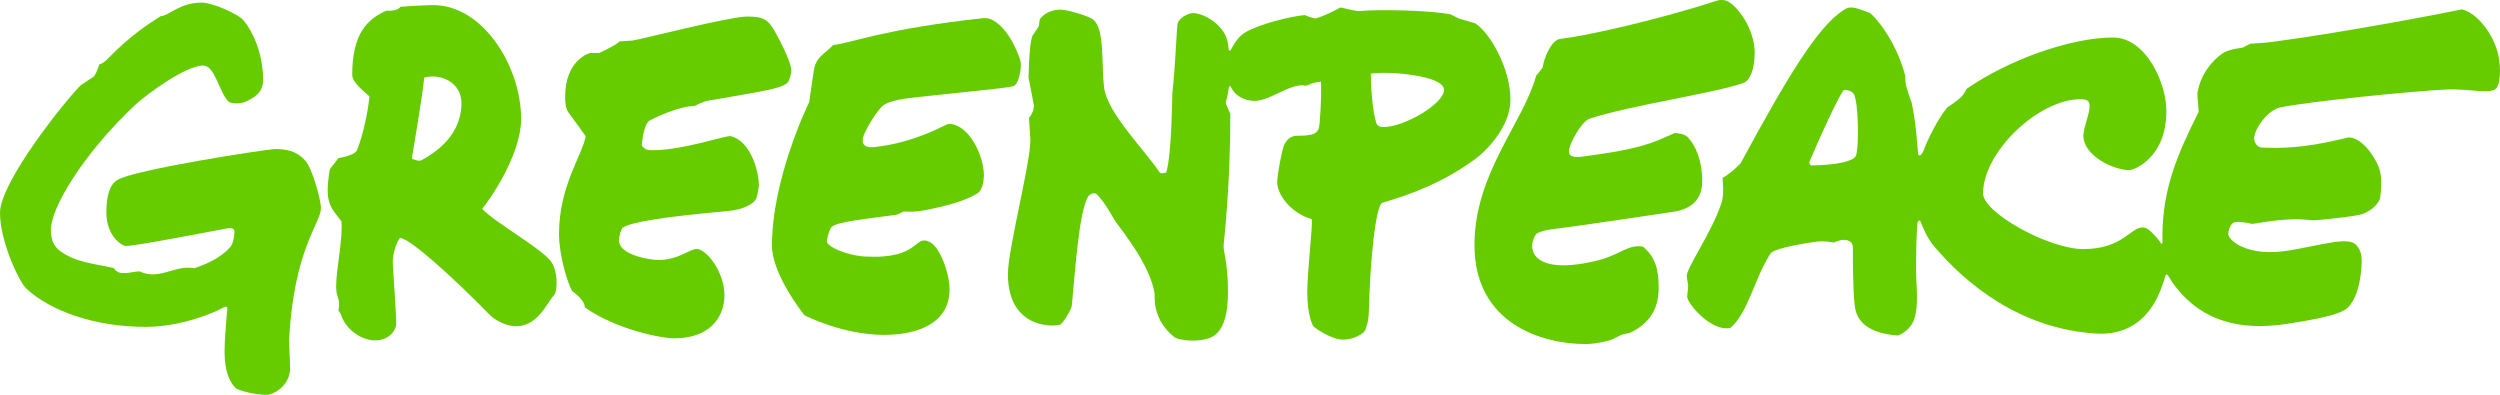
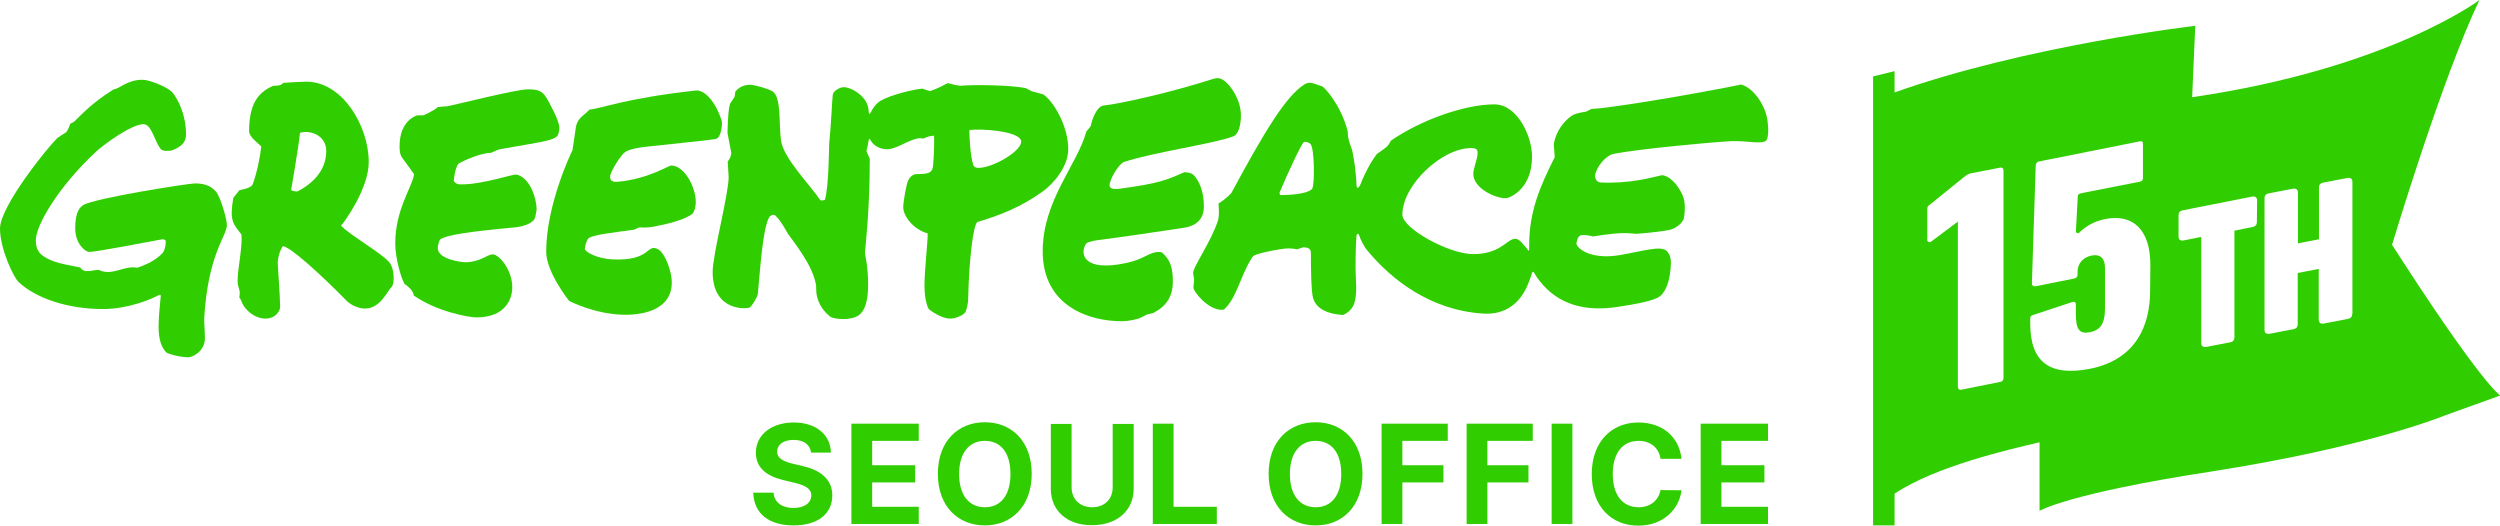
- <svg xmlns="http://www.w3.org/2000/svg" version="1.1" id="Calque_1" x="0px" y="0px" viewBox="0 0 184.252 29.102" enable-background="new 0 0 184.252 29.102" xml:space="preserve">
+ <svg xmlns="http://www.w3.org/2000/svg" version="1.1" id="Layer_1" x="0px" y="0px" viewBox="0 0 104.68 22" enable-background="new 0 0 104.68 22" xml:space="preserve">
  <g>
-     <path fill="#66cc00" d="M58.044,6.093c-0.522,0.446-1.402,0.553-5.973,1.349c0,0-0.176,0.018-0.903,0.376   c-1.062-0.006-2.796,0.791-3.309,1.078c-0.214,0.12-0.476,0.721-0.56,1.832c0.304,0.366,0.464,0.34,0.855,0.34   c2.189,0,5.315-1.098,5.694-1.031c1.422,0.316,2.082,2.51,2.082,3.64c0,0.126-0.138,0.821-0.168,0.901   c-0.177,0.476-1.034,0.874-2.068,0.968c-4.922,0.448-7.223,0.831-7.793,1.232c-0.112,0.079-0.281,0.624-0.281,0.925   c0,1.16,2.465,1.459,2.883,1.459c1.527,0,2.292-0.813,2.849-0.813c0.669,0,2.041,1.618,2.041,3.438   c0,1.194-0.698,3.147-3.744,3.147c-0.792,0-4.141-0.589-6.549-2.28c0,0,0.072-0.489-0.935-1.205   c-0.34-0.582-0.966-2.645-0.966-4.222c0-3.501,1.732-5.827,1.967-7.183c0,0-0.825-1.16-1.147-1.589   c-0.178-0.237-0.369-0.439-0.369-1.314c0-2.73,1.79-3.241,1.877-3.241l0.622,0.011c0,0,1.323-0.607,1.502-0.86l0.979-0.066   c0.579-0.073,7.133-1.766,8.44-1.766c1.044,0,1.45,0.171,1.863,0.808c0.275,0.425,1.39,2.461,1.39,3.189   C58.322,5.387,58.18,5.976,58.044,6.093z" />
-     <path fill="#66cc00" d="M61.29,16.731c-0.148,0.144-0.312,0.695-0.35,1.024c-0.048,0.417,1.48,1.083,2.865,1.154   c4.053,0.207,3.532-1.663,4.718-1.074c0.775,0.385,1.46,2.342,1.46,3.484c0,2.623-2.551,3.362-4.816,3.362   c-3.105,0-5.884-1.45-5.884-1.45s-2.388-2.976-2.388-5.117c0-4.912,2.61-10.32,2.74-10.576c0,0,0.214-1.413,0.341-2.328   c0.143-1.034,0.839-1.245,1.423-1.892c1.327-0.134,3.685-1.18,11.084-1.982c0.934-0.101,2.098,1.193,2.725,3.155   c0.111,0.347-0.071,1.719-0.538,1.863c-0.278,0.086-1.02,0.171-7.004,0.796c-1.03,0.107-2.102,0.281-2.53,0.587   c-0.478,0.341-1.393,1.863-1.523,2.373c-0.134,0.524,0.133,0.804,0.804,0.733c3.154-0.336,5.281-1.714,5.524-1.714   c1.127,0,2.195,1.499,2.511,3.141c0.184,0.959-0.072,1.756-0.377,1.954c-0.92,0.597-2.393,0.973-3.956,1.276   c-0.679,0.131-1.16,0.11-1.436,0.086c-0.135-0.012-0.463,0.217-0.654,0.244C63.747,16.149,61.692,16.339,61.29,16.731z" />
-     <path fill="#66cc00" d="M129.321,3.894c0,1.228-0.355,2.033-0.792,2.201c-1.927,0.738-8.398,1.659-11.385,2.654   c-0.543,0.181-1.514,1.808-1.514,2.441c0,0.326,0.374,0.435,0.933,0.361c4.313-0.569,5.062-0.94,6.862-1.747   c0.302,0.02,0.734,0.057,0.984,0.325c0.517,0.554,1.045,1.644,1.045,3.231c0,0.969-0.426,1.992-2.115,2.247   c-2.234,0.338-7.37,1.097-8.876,1.278c-0.756,0.091-1.193,0.286-1.261,0.384c-0.677,0.975-0.409,3.021,4.199,2.011   c1.934-0.424,2.318-1.134,3.413-1.134c0.072,0,0.206,0.014,0.284,0.037c0.941,0.796,1.147,1.745,1.147,3.04   c0,1.542-0.66,2.57-2.024,3.268c-0.111,0.057-0.621,0.157-0.67,0.166c-0.057,0.01-0.677,0.362-0.973,0.441   c-0.806,0.216-1.418,0.259-1.714,0.259c-3.162,0-8.194-1.454-8.194-7.296c0-5.298,3.598-9,4.553-12.502   c0,0,0.246-0.246,0.479-0.606c0.068-0.603,0.613-2.015,1.294-2.088c1.688-0.18,6.893-1.312,11.484-2.797   c0.386-0.125,0.727-0.082,1.02,0.125C128.301,0.759,129.321,2.319,129.321,3.894z" />
-     <path fill="#66cc00" d="M40.534,19.175c-0.937-1.054-3.963-2.719-5.001-3.78c0.447-0.508,2.875-3.928,2.875-6.63   c0-3.817-2.768-8.39-6.493-8.39c0,0-1.085,0.019-2.402,0.122c-0.239,0.371-1.033,0.286-1.033,0.286   c-1.308,0.588-2.521,1.572-2.521,4.729c0,0.566,0.791,1.152,1.269,1.592c-0.088,1.015-0.441,2.761-0.906,3.946   c-0.168,0.429-1.375,0.598-1.375,0.598l-0.636,0.822c-0.413,2.45,0.008,2.742,0.854,3.843c0.113,1.294-0.392,3.535-0.392,4.808   c0,0.918,0.35,0.818,0.166,1.762c0,0,0.144,0.156,0.216,0.375c0.322,0.971,1.431,1.829,2.493,1.829c1.09,0,1.552-0.822,1.552-1.21   c0-1.087-0.28-4.412-0.254-4.715c0.091-1.049,0.526-1.625,0.526-1.625c0.715,0,3.899,2.889,6.617,5.66   c0.41,0.418,1.227,0.847,1.95,0.847c1.654,0,2.334-1.866,2.807-2.296C41.106,21.412,41.14,19.857,40.534,19.175z M31.042,11.82   c-0.158,0.085-0.631-0.078-0.69-0.136c0,0,0.838-4.909,0.911-5.966c1.179-0.328,2.746,0.322,2.746,1.883   C34.008,8.949,33.386,10.564,31.042,11.82z" />
-     <path fill="#66cc00" d="M108.718,1.714l-1.188-0.345l-0.613-0.311c-1.591-0.312-5.43-0.375-6.712-0.242   c-0.217,0.022-1.06-0.186-1.421-0.267c-0.959,0.556-1.804,0.812-1.804,0.812c-0.217,0-0.828-0.249-0.828-0.249   c-0.909,0.07-3.298,0.636-4.381,1.28c-0.503,0.299-0.836,0.854-0.993,1.166c-0.007,0.013-0.013,0.027-0.019,0.042   c-0.038,0.089-0.184,0.238-0.207-0.002h0c-0.025-0.23-0.06-0.477-0.107-0.653c-0.3-1.116-1.689-1.98-2.532-1.98   c-0.342,0-1.06,0.383-1.125,0.793c-0.082,0.516-0.138,2.832-0.384,5.081c-0.025,0.226-0.027,4.462-0.451,5.871   c-0.097,0.021-0.398,0.13-0.491-0.011c-1.063-1.602-3.847-4.374-4.083-6.21c-0.218-1.695,0.06-4.363-0.814-5.052   c-0.323-0.255-1.876-0.727-2.419-0.727c-0.658,0-1.215,0.29-1.515,0.71l-0.069,0.513l-0.483,0.73   c-0.146,0.474-0.231,1.289-0.278,3.044l0.406,2.086c0,0-0.011,0.482-0.371,0.898l0.104,1.609c0,1.811-1.656,8.034-1.656,9.909   c0,4.215,3.682,3.869,3.895,3.69c0.264-0.222,0.79-1.122,0.815-1.381c0.249-2.49,0.504-6.738,1.176-7.986   c0.137-0.254,0.487-0.378,0.667-0.208c0.589,0.556,1.242,1.808,1.324,1.924c0.655,0.93,2.564,3.246,2.923,5.328   c0.03,0.174-0.003,0.595,0.054,0.921c0.123,0.709,0.424,1.532,1.384,2.332c0.262,0.218,1.307,0.348,2.007,0.228   c0.7-0.12,1.974-0.257,1.974-3.546c0-2.134-0.35-2.99-0.323-3.401c0.027-0.411,0.498-4.313,0.498-9.737c0,0-0.25-0.489-0.346-0.785   c0.13-0.467,0.195-0.835,0.228-1.084l0,0c0.019-0.134,0.089-0.233,0.142-0.122l0,0c0.039,0.078,0.086,0.165,0.138,0.248   c0.272,0.432,0.892,0.805,1.628,0.805c1.168,0,2.698-1.367,3.757-1.12c0.145,0.034,0.302-0.224,1.133-0.295   c0.019,0.505,0.028,1.602-0.109,3.126c-0.063,0.704-0.384,0.859-1.691,0.859c-0.477,0-0.78,0.379-0.919,0.685   c-0.173,0.382-0.508,2.221-0.508,2.727c0,1.03,1.15,2.356,2.547,2.729c0.087,0.431-0.33,3.756-0.33,5.428   c0,1.673,0.399,2.43,0.471,2.498c0.098,0.092,1.28,0.961,2.187,0.961c0.682,0,1.454-0.392,1.587-0.666   c0.078-0.16,0.275-0.603,0.294-1.429c0.087-3.822,0.517-7.853,0.996-7.994c2.297-0.678,4.522-1.536,6.795-3.19   c1.172-0.852,2.644-2.625,2.644-4.399C111.321,5.034,109.818,2.416,108.718,1.714z M101.97,9.364   c-0.288-0.001-0.47-0.092-0.546-0.329c-0.272-0.849-0.394-2.645-0.394-3.601c1.001-0.208,5.396,0.063,5.396,1.196   C106.426,7.653,103.47,9.369,101.97,9.364z" />
-     <path fill="#66cc00" d="M23.652,15.345c0-0.68-0.663-2.963-1.147-3.506c-0.614-0.688-1.335-0.852-2.222-0.852   c-0.585,0-10.401,1.513-11.632,2.275c-0.589,0.365-0.81,1.199-0.81,2.411c0,1.698,1.12,2.454,1.439,2.454   c0.717,0,5.701-0.967,7.492-1.301c0.368-0.068,0.511,0.085,0.507,0.233c0,0.436-0.124,0.947-0.318,1.163   c-0.695,0.776-1.742,1.252-2.646,1.547c-1.413-0.272-2.604,0.93-4.023,0.23c-0.612-0.008-1.494,0.435-1.915-0.249   c-1.424-0.319-2.946-0.416-4.086-1.361c-0.431-0.408-0.543-0.89-0.543-1.474c0-1.542,2.301-5.502,6.216-9.184   c0.812-0.764,3.729-2.902,5.013-2.902c0.859,0,1.159,1.915,1.841,2.641c0.169,0.18,0.881,0.199,1.232,0.046   c0.752-0.327,1.342-0.733,1.342-1.616c0-1.978-0.775-3.585-1.422-4.38c-0.409-0.502-2.332-1.328-3.104-1.328   c-1.644,0-2.417,0.977-3.021,1C9.41,2.688,8.251,4.063,7.755,4.51C7.561,4.685,7.318,4.749,7.318,4.749S7.168,5.29,6.92,5.64   C6.83,5.695,5.974,6.261,5.974,6.261C4.852,7.349,0,13.414,0,15.681c0,2.128,1.414,5.098,1.935,5.584   c1.776,1.659,5.072,2.825,8.788,2.825c2.604,0,5.027-1.027,5.754-1.427l0,0c0.177-0.102,0.298-0.088,0.278,0.105   c-0.024,0.219-0.055,0.521-0.069,0.762c-0.016,0.254-0.137,1.528-0.137,2.39c0,1.509,0.41,2.284,0.825,2.683   c0.191,0.183,1.462,0.5,2.291,0.5c0.412,0,1.713-0.614,1.713-1.967c0-0.785-0.088-1.839-0.074-2.094   C21.666,18.309,23.652,16.458,23.652,15.345z" />
-     <path fill="#66cc00" d="M184.126,4.051c-0.364-1.629-1.621-3.122-2.682-3.361c-0.957,0.216-8.82,1.723-13.987,2.399   c-0.712,0.093-1.591,0.127-1.591,0.127l-0.589,0.3c0,0-1.03,0.089-1.522,0.448c-0.669,0.489-1.566,1.441-1.81,2.927l0.101,1.352   c-1.597,3.172-2.673,5.721-2.673,9.177c0,0.068,0.003,0.144,0.008,0.221c0.003,0.255-0.026,0.381-0.096,0.317   c-0.08-0.124-0.182-0.271-0.292-0.396c-0.616-0.704-0.821-0.798-1.105-0.798c-0.849,0-1.489,1.593-4.344,1.593   c-2.569,0-7.39-2.692-7.39-4.096c0-3.09,4.114-6.95,7.176-6.95c0.536,0,0.675,0.153,0.675,0.519c0,0.61-0.458,1.566-0.458,2.172   c0,1.475,2.22,2.535,3.386,2.535c0.336,0,2.731-0.881,2.731-4.359c0-2.044-1.491-5.414-3.94-5.414   c-3.081,0-7.697,1.633-10.788,3.789c0,0-0.163,0.38-0.433,0.634c-0.27,0.254-1.015,0.757-1.015,0.757   c-0.736,0.946-1.324,2.203-1.525,2.658c-0.059,0.134-0.127,0.308-0.194,0.488c0,0.001-0.001,0.001-0.001,0.002   c-0.133,0.354-0.35,0.473-0.399,0.266c-0.018-0.178-0.039-0.405-0.062-0.696c-0.104-1.314-0.215-2.112-0.413-3.083   c0,0-0.345-0.933-0.435-1.359c-0.026-0.122-0.041-0.635-0.041-0.635c-0.72-2.759-2.411-4.566-2.646-4.652   c-1.118-0.408-1.397-0.513-1.884-0.203c-1.911,1.218-4.152,4.929-7.6,11.296c0,0-0.555,0.627-1.333,1.09   c0.092,0.976,0.029,1.49-0.059,1.77c-0.686,2.192-2.672,4.939-2.582,5.504l0.109,0.668l-0.076,0.792   c0,0.509,1.572,2.347,2.885,2.347c0.108,0,0.23-0.011,0.304-0.031c1.32-1.171,1.7-3.449,2.877-5.362   c0.13-0.212,0.173-0.249,0.49-0.368c0.758-0.284,2.293-0.543,2.964-0.624c0.671-0.081,1.259,0.063,1.259,0.063l0.586-0.193   c0.55-0.031,0.846,0.134,0.846,0.576c0,2.157,0.044,3.918,0.191,4.575c0.231,1.037,1.192,1.745,3.094,1.891   c0.209,0,0.987-0.468,1.225-1.161c0.378-1.1,0.145-2.492,0.145-3.688c0-1.789,0.056-2.854,0.104-3.436   c0.043-0.196,0.184-0.255,0.245-0.072c0,0.001,0.001,0.002,0.001,0.003c0.184,0.487,0.505,1.21,0.937,1.726   c2.372,2.83,6.385,6.138,11.988,6.489c2.233,0.14,3.878-0.996,4.74-3.19c0.187-0.477,0.319-0.896,0.388-1.132   c0.045-0.065,0.129-0.042,0.194,0.076c0,0,0,0,0.001,0.001c0.112,0.203,0.301,0.506,0.595,0.877   c1.927,2.424,4.663,3.179,8.112,2.658c3.843-0.58,4.365-0.974,4.69-1.395c0.535-0.694,0.737-1.74,0.813-2.574   c0.056-0.619,0.134-1.351-0.391-1.875c-0.596-0.595-2.439,0.008-4.87,0.421c-3.221,0.547-4.577-0.813-4.538-1.23   c0.023-0.251,0.148-0.76,0.476-0.843c0.321-0.081,0.983,0.05,1.28,0.124c0.122-0.007,1.916-0.345,3.26-0.345   c0.494,0,1.076,0.073,1.272,0.081c0,0,2.117-0.156,3.373-0.406c0.77-0.153,1.47-0.833,1.533-1.254   c0.188-1.238,0.048-1.982-0.183-2.459c-0.888-1.829-1.939-2.035-2.165-1.987c-1.12,0.238-3.364,0.898-6.376,0.741   c-0.366-0.019-0.594-0.449-0.56-0.736c0.094-0.779,1.055-2.058,1.966-2.233c2.417-0.462,9.579-1.177,12.209-1.309   c1.647-0.083,3.38,0.42,3.708-0.139C184.402,5.806,184.219,4.466,184.126,4.051z M136.773,11.498   c-0.194,0.381-1.343,0.667-3.277,0.693c-0.086,0.001-0.181-0.171-0.135-0.28c0.799-1.905,2.347-5.257,2.556-5.282   c0.214-0.027,0.543,0.084,0.681,0.261C136.996,7.402,137.019,11.015,136.773,11.498z" />
+     <g>
+       <g>
+         <g>
+           <g>
+             <path fill="#30CE00" d="M23.32,5.71c-0.21,0.18-0.56,0.22-2.4,0.54c0,0-0.07,0.01-0.36,0.15c-0.43,0-1.12,0.32-1.33,0.43       C19.14,6.89,19.04,7.13,19,7.58c0.12,0.15,0.19,0.14,0.34,0.14c0.88,0,2.14-0.44,2.29-0.41c0.57,0.13,0.84,1.01,0.84,1.46       c0,0.05-0.06,0.33-0.07,0.36c-0.07,0.19-0.42,0.35-0.83,0.39c-1.98,0.18-2.9,0.33-3.13,0.5c-0.05,0.03-0.11,0.25-0.11,0.37       c0,0.47,0.99,0.59,1.16,0.59c0.61,0,0.92-0.33,1.14-0.33c0.27,0,0.82,0.65,0.82,1.38c0,0.48-0.28,1.26-1.5,1.26       c-0.32,0-1.66-0.24-2.63-0.92c0,0,0.03-0.2-0.38-0.48c-0.14-0.23-0.39-1.06-0.39-1.7c0-1.41,0.7-2.34,0.79-2.89       c0,0-0.33-0.47-0.46-0.64c-0.07-0.1-0.15-0.18-0.15-0.53c0-1.1,0.72-1.3,0.75-1.3l0.25,0c0,0,0.53-0.24,0.6-0.35l0.39-0.03       c0.23-0.03,2.87-0.71,3.39-0.71c0.42,0,0.58,0.07,0.75,0.32c0.11,0.17,0.56,0.99,0.56,1.28C23.43,5.43,23.38,5.67,23.32,5.71z" />
+             <path fill="#30CE00" d="M24.63,9.99c-0.06,0.06-0.13,0.28-0.14,0.41c-0.02,0.17,0.59,0.44,1.15,0.46       c1.63,0.08,1.42-0.67,1.9-0.43c0.31,0.15,0.59,0.94,0.59,1.4c0,1.05-1.02,1.35-1.94,1.35c-1.25,0-2.36-0.58-2.36-0.58       s-0.96-1.2-0.96-2.06c0-1.97,1.05-4.15,1.1-4.25c0,0,0.09-0.57,0.14-0.94c0.06-0.42,0.34-0.5,0.57-0.76       c0.53-0.05,1.48-0.47,4.45-0.8c0.38-0.04,0.84,0.48,1.09,1.27c0.04,0.14-0.03,0.69-0.22,0.75c-0.11,0.03-0.41,0.07-2.81,0.32       c-0.41,0.04-0.84,0.11-1.02,0.24c-0.19,0.14-0.56,0.75-0.61,0.95c-0.05,0.21,0.05,0.32,0.32,0.29C27.15,7.49,28,6.93,28.1,6.93       c0.45,0,0.88,0.6,1.01,1.26c0.07,0.39-0.03,0.71-0.15,0.79C28.59,9.22,28,9.37,27.37,9.49c-0.27,0.05-0.47,0.04-0.58,0.03       c-0.05,0-0.19,0.09-0.26,0.1C25.61,9.75,24.79,9.83,24.63,9.99z" />
+             <path fill="#30CE00" d="M51.96,4.83c0,0.49-0.14,0.82-0.32,0.88c-0.77,0.3-3.37,0.67-4.57,1.07c-0.22,0.07-0.61,0.73-0.61,0.98       c0,0.13,0.15,0.17,0.37,0.15c1.73-0.23,2.03-0.38,2.76-0.7c0.12,0.01,0.3,0.02,0.4,0.13c0.21,0.22,0.42,0.66,0.42,1.3       c0,0.39-0.17,0.8-0.85,0.9c-0.9,0.14-2.96,0.44-3.57,0.51c-0.3,0.04-0.48,0.11-0.51,0.15c-0.27,0.39-0.16,1.21,1.69,0.81       c0.78-0.17,0.93-0.46,1.37-0.46c0.03,0,0.08,0.01,0.11,0.02c0.38,0.32,0.46,0.7,0.46,1.22c0,0.62-0.27,1.03-0.81,1.31       c-0.04,0.02-0.25,0.06-0.27,0.07c-0.02,0-0.27,0.15-0.39,0.18c-0.32,0.09-0.57,0.1-0.69,0.1c-1.27,0-3.29-0.58-3.29-2.93       c0-2.13,1.45-3.62,1.83-5.02c0,0,0.1-0.1,0.19-0.24c0.03-0.24,0.25-0.81,0.52-0.84c0.68-0.07,2.77-0.53,4.61-1.12       c0.16-0.05,0.29-0.03,0.41,0.05C51.55,3.57,51.96,4.2,51.96,4.83z" />
+             <path fill="#30CE00" d="M16.29,10.97c-0.38-0.42-1.59-1.09-2.01-1.52c0.18-0.2,1.16-1.58,1.16-2.66c0-1.53-1.11-3.37-2.61-3.37       c0,0-0.44,0.01-0.97,0.05c-0.1,0.15-0.42,0.12-0.42,0.12c-0.53,0.24-1.01,0.63-1.01,1.9c0,0.23,0.32,0.46,0.51,0.64       c-0.04,0.41-0.18,1.11-0.36,1.59c-0.07,0.17-0.55,0.24-0.55,0.24L9.77,8.28c-0.17,0.98,0,1.1,0.34,1.54       c0.05,0.52-0.16,1.42-0.16,1.93c0,0.37,0.14,0.33,0.07,0.71c0,0,0.06,0.06,0.09,0.15c0.13,0.39,0.58,0.73,1,0.73       c0.44,0,0.62-0.33,0.62-0.49c0-0.44-0.11-1.77-0.1-1.89c0.04-0.42,0.21-0.65,0.21-0.65c0.29,0,1.57,1.16,2.66,2.27       c0.16,0.17,0.49,0.34,0.78,0.34c0.66,0,0.94-0.75,1.13-0.92C16.52,11.87,16.53,11.24,16.29,10.97z M12.47,8.01       c-0.06,0.03-0.25-0.03-0.28-0.05c0,0,0.34-1.97,0.37-2.4c0.47-0.13,1.1,0.13,1.1,0.76C13.66,6.86,13.41,7.51,12.47,8.01z" />
+             <path fill="#30CE00" d="M43.68,3.95L43.2,3.82l-0.25-0.13c-0.64-0.13-2.18-0.15-2.7-0.1c-0.09,0.01-0.43-0.07-0.57-0.11       c-0.39,0.22-0.72,0.33-0.72,0.33c-0.09,0-0.33-0.1-0.33-0.1c-0.37,0.03-1.33,0.26-1.76,0.51c-0.2,0.12-0.34,0.34-0.4,0.47       c0,0.01-0.01,0.01-0.01,0.02c-0.02,0.04-0.07,0.1-0.08,0h0c-0.01-0.09-0.02-0.19-0.04-0.26c-0.12-0.45-0.68-0.8-1.02-0.8       c-0.14,0-0.43,0.15-0.45,0.32c-0.03,0.21-0.06,1.14-0.15,2.04c-0.01,0.09-0.01,1.79-0.18,2.36c-0.04,0.01-0.16,0.05-0.2,0       c-0.43-0.64-1.55-1.76-1.64-2.5c-0.09-0.68,0.02-1.75-0.33-2.03c-0.13-0.1-0.75-0.29-0.97-0.29c-0.26,0-0.49,0.12-0.61,0.29       l-0.03,0.21l-0.19,0.29c-0.06,0.19-0.09,0.52-0.11,1.22l0.16,0.84c0,0,0,0.19-0.15,0.36l0.04,0.65c0,0.73-0.67,3.23-0.67,3.98       c0,1.69,1.48,1.55,1.56,1.48c0.11-0.09,0.32-0.45,0.33-0.55c0.1-1,0.2-2.71,0.47-3.21c0.05-0.1,0.2-0.15,0.27-0.08       c0.24,0.22,0.5,0.73,0.53,0.77c0.26,0.37,1.03,1.3,1.17,2.14c0.01,0.07,0,0.24,0.02,0.37c0.05,0.28,0.17,0.62,0.56,0.94       c0.11,0.09,0.53,0.14,0.81,0.09c0.28-0.05,0.79-0.1,0.79-1.42c0-0.86-0.14-1.2-0.13-1.37c0.01-0.16,0.2-1.73,0.2-3.91       c0,0-0.1-0.2-0.14-0.32c0.05-0.19,0.08-0.34,0.09-0.44l0,0c0.01-0.05,0.04-0.09,0.06-0.05l0,0c0.02,0.03,0.03,0.07,0.06,0.1       c0.11,0.17,0.36,0.32,0.65,0.32c0.47,0,1.08-0.55,1.51-0.45c0.06,0.01,0.12-0.09,0.46-0.12c0.01,0.2,0.01,0.64-0.04,1.26       c-0.03,0.28-0.15,0.35-0.68,0.35c-0.19,0-0.31,0.15-0.37,0.28c-0.07,0.15-0.2,0.89-0.2,1.1c0,0.41,0.46,0.95,1.02,1.1       c0.03,0.17-0.13,1.51-0.13,2.18c0,0.67,0.16,0.98,0.19,1c0.04,0.04,0.51,0.39,0.88,0.39c0.27,0,0.58-0.16,0.64-0.27       c0.03-0.06,0.11-0.24,0.12-0.57c0.03-1.54,0.21-3.16,0.4-3.21c0.92-0.27,1.82-0.62,2.73-1.28c0.47-0.34,1.06-1.05,1.06-1.77       C44.73,5.29,44.12,4.24,43.68,3.95z M40.97,7.03c-0.12,0-0.19-0.04-0.22-0.13c-0.11-0.34-0.16-1.06-0.16-1.45       c0.4-0.08,2.17,0.03,2.17,0.48C42.76,6.34,41.57,7.03,40.97,7.03z" />
+             <path fill="#30CE00" d="M9.5,9.43c0-0.27-0.27-1.19-0.46-1.41C8.8,7.75,8.51,7.68,8.15,7.68c-0.24,0-4.18,0.61-4.67,0.91       C3.24,8.74,3.15,9.08,3.15,9.56c0,0.68,0.45,0.99,0.58,0.99c0.29,0,2.29-0.39,3.01-0.52c0.15-0.03,0.21,0.03,0.2,0.09       c0,0.18-0.05,0.38-0.13,0.47c-0.28,0.31-0.7,0.5-1.06,0.62c-0.57-0.11-1.05,0.37-1.62,0.09c-0.25,0-0.6,0.17-0.77-0.1       c-0.57-0.13-1.18-0.17-1.64-0.55c-0.17-0.16-0.22-0.36-0.22-0.59c0-0.62,0.92-2.21,2.5-3.69c0.33-0.31,1.5-1.17,2.01-1.17       c0.35,0,0.47,0.77,0.74,1.06c0.07,0.07,0.35,0.08,0.5,0.02c0.3-0.13,0.54-0.29,0.54-0.65c0-0.79-0.31-1.44-0.57-1.76       c-0.16-0.2-0.94-0.53-1.25-0.53c-0.66,0-0.97,0.39-1.21,0.4C3.78,4.35,3.32,4.9,3.12,5.08c-0.08,0.07-0.18,0.1-0.18,0.1       S2.88,5.39,2.78,5.53C2.74,5.55,2.4,5.78,2.4,5.78C1.95,6.22,0,8.65,0,9.57c0,0.85,0.57,2.05,0.78,2.24       c0.71,0.67,2.04,1.13,3.53,1.13c1.05,0,2.02-0.41,2.31-0.57l0,0c0.07-0.04,0.12-0.04,0.11,0.04c-0.01,0.09-0.02,0.21-0.03,0.31       c-0.01,0.1-0.06,0.61-0.06,0.96c0,0.61,0.16,0.92,0.33,1.08c0.08,0.07,0.59,0.2,0.92,0.2c0.17,0,0.69-0.25,0.69-0.79       c0-0.32-0.04-0.74-0.03-0.84C8.71,10.62,9.5,9.88,9.5,9.43z" />
+             <path fill="#30CE00" d="M73.98,4.89c-0.15-0.65-0.65-1.25-1.08-1.35c-0.38,0.09-3.54,0.69-5.62,0.96       C67,4.54,66.64,4.56,66.64,4.56l-0.24,0.12c0,0-0.41,0.04-0.61,0.18c-0.27,0.2-0.63,0.58-0.73,1.18l0.04,0.54       c-0.64,1.27-1.07,2.3-1.07,3.69c0,0.03,0,0.06,0,0.09c0,0.1-0.01,0.15-0.04,0.13c-0.03-0.05-0.07-0.11-0.12-0.16       C63.63,10.04,63.55,10,63.44,10c-0.34,0-0.6,0.64-1.75,0.64c-1.03,0-2.97-1.08-2.97-1.65c0-1.24,1.65-2.79,2.88-2.79       c0.22,0,0.27,0.06,0.27,0.21c0,0.25-0.18,0.63-0.18,0.87c0,0.59,0.89,1.02,1.36,1.02c0.14,0,1.1-0.35,1.1-1.75       c0-0.82-0.6-2.18-1.58-2.18c-1.24,0-3.09,0.66-4.33,1.52c0,0-0.07,0.15-0.17,0.25c-0.11,0.1-0.41,0.3-0.41,0.3       c-0.3,0.38-0.53,0.89-0.61,1.07c-0.02,0.05-0.05,0.12-0.08,0.2c0,0,0,0,0,0c-0.05,0.14-0.14,0.19-0.16,0.11       c-0.01-0.07-0.02-0.16-0.02-0.28c-0.04-0.53-0.09-0.85-0.17-1.24c0,0-0.14-0.37-0.17-0.55c-0.01-0.05-0.02-0.26-0.02-0.26       c-0.29-1.11-0.97-1.83-1.06-1.87c-0.45-0.16-0.56-0.21-0.76-0.08c-0.77,0.49-1.67,1.98-3.05,4.54c0,0-0.22,0.25-0.54,0.44       c0.04,0.39,0.01,0.6-0.02,0.71c-0.28,0.88-1.07,1.98-1.04,2.21l0.04,0.27l-0.03,0.32c0,0.2,0.63,0.94,1.16,0.94       c0.04,0,0.09,0,0.12-0.01c0.53-0.47,0.68-1.39,1.16-2.15c0.05-0.09,0.07-0.1,0.2-0.15c0.3-0.11,0.92-0.22,1.19-0.25       s0.51,0.03,0.51,0.03l0.24-0.08c0.22-0.01,0.34,0.05,0.34,0.23c0,0.87,0.02,1.57,0.08,1.84c0.09,0.42,0.48,0.7,1.24,0.76       c0.08,0,0.4-0.19,0.49-0.47c0.15-0.44,0.06-1,0.06-1.48c0-0.72,0.02-1.15,0.04-1.38c0.02-0.08,0.07-0.1,0.1-0.03c0,0,0,0,0,0       c0.07,0.2,0.2,0.49,0.38,0.69c0.95,1.14,2.57,2.47,4.82,2.61c0.9,0.06,1.56-0.4,1.9-1.28c0.08-0.19,0.13-0.36,0.16-0.45       c0.02-0.03,0.05-0.02,0.08,0.03c0,0,0,0,0,0c0.05,0.08,0.12,0.2,0.24,0.35c0.77,0.97,1.87,1.28,3.26,1.07       c1.54-0.23,1.75-0.39,1.88-0.56c0.22-0.28,0.3-0.7,0.33-1.03c0.02-0.25,0.05-0.54-0.16-0.75c-0.24-0.24-0.98,0-1.96,0.17       c-1.29,0.22-1.84-0.33-1.82-0.49c0.01-0.1,0.06-0.31,0.19-0.34c0.13-0.03,0.39,0.02,0.51,0.05c0.05,0,0.77-0.14,1.31-0.14       c0.2,0,0.43,0.03,0.51,0.03c0,0,0.85-0.06,1.36-0.16c0.31-0.06,0.59-0.33,0.62-0.5c0.08-0.5,0.02-0.8-0.07-0.99       c-0.36-0.73-0.78-0.82-0.87-0.8c-0.45,0.1-1.35,0.36-2.56,0.3c-0.15-0.01-0.24-0.18-0.22-0.3c0.04-0.31,0.42-0.83,0.79-0.9       c0.97-0.19,3.85-0.47,4.91-0.53c0.66-0.03,1.36,0.17,1.49-0.06C74.09,5.6,74.02,5.06,73.98,4.89z M54.95,7.89       c-0.08,0.15-0.54,0.27-1.32,0.28c-0.03,0-0.07-0.07-0.05-0.11c0.32-0.77,0.94-2.11,1.03-2.12c0.09-0.01,0.22,0.03,0.27,0.1       C55.04,6.24,55.05,7.69,54.95,7.89z" />
+           </g>
+         </g>
+       </g>
+       <g>
+         <path fill="#30CE00" d="M33.23,18.42c-0.44,0-0.68,0.2-0.69,0.48c-0.01,0.3,0.31,0.44,0.67,0.52l0.38,0.09     c0.72,0.16,1.26,0.53,1.26,1.23c0,0.77-0.6,1.26-1.62,1.26c-1.01,0-1.66-0.47-1.69-1.37h0.85c0.03,0.42,0.37,0.64,0.83,0.64     c0.46,0,0.75-0.21,0.75-0.53c0-0.28-0.26-0.42-0.72-0.53l-0.46-0.11c-0.71-0.17-1.14-0.53-1.14-1.14c0-0.77,0.67-1.27,1.59-1.27     c0.93,0,1.54,0.52,1.55,1.26h-0.83C33.92,18.61,33.65,18.42,33.23,18.42z" />
+         <path fill="#30CE00" d="M35.65,17.74h2.82v0.72h-1.95v1.02h1.8v0.72h-1.8v1.02h1.95v0.72h-2.82V17.74z" />
+         <path fill="#30CE00" d="M41.24,22c-1.12,0-1.97-0.79-1.97-2.16c0-1.37,0.85-2.16,1.97-2.16c1.11,0,1.96,0.79,1.96,2.16     S42.34,22,41.24,22z M41.24,18.46c-0.65,0-1.08,0.49-1.08,1.39c0,0.9,0.43,1.39,1.08,1.39s1.07-0.49,1.07-1.39     C42.31,18.94,41.89,18.46,41.24,18.46z" />
+         <path fill="#30CE00" d="M47.47,17.74v2.72c0,0.92-0.7,1.53-1.74,1.53C44.69,22,44,21.39,44,20.47v-2.72h0.87v2.66     c0,0.48,0.34,0.83,0.86,0.83c0.53,0,0.86-0.35,0.86-0.83v-2.66H47.47z" />
+         <path fill="#30CE00" d="M48.27,17.74h0.87v3.48h1.81v0.72h-2.68V17.74z" />
+         <path fill="#30CE00" d="M55.09,22c-1.12,0-1.97-0.79-1.97-2.16c0-1.37,0.85-2.16,1.97-2.16c1.11,0,1.96,0.79,1.96,2.16     S56.2,22,55.09,22z M55.09,18.46c-0.65,0-1.08,0.49-1.08,1.39c0,0.9,0.43,1.39,1.08,1.39s1.07-0.49,1.07-1.39     C56.16,18.94,55.74,18.46,55.09,18.46z" />
+         <path fill="#30CE00" d="M57.85,17.74h2.77v0.72h-1.9v1.02h1.72v0.72h-1.72v1.74h-0.87V17.74z" />
+         <path fill="#30CE00" d="M61.41,17.74h2.77v0.72h-1.9v1.02H64v0.72h-1.72v1.74h-0.87V17.74z" />
+         <path fill="#30CE00" d="M65.84,21.94h-0.87v-4.2h0.87V21.94z" />
+         <path fill="#30CE00" d="M68.61,18.46c-0.66,0-1.08,0.5-1.08,1.39c0,0.9,0.43,1.39,1.08,1.39c0.48,0,0.83-0.27,0.92-0.72     l0.88,0.01c-0.1,0.78-0.75,1.48-1.81,1.48c-1.12,0-1.95-0.79-1.95-2.16s0.85-2.16,1.95-2.16c0.97,0,1.7,0.56,1.81,1.52h-0.88     C69.46,18.74,69.1,18.46,68.61,18.46z" />
+         <path fill="#30CE00" d="M71.21,17.74h2.82v0.72h-1.95v1.02h1.8v0.72h-1.8v1.02h1.95v0.72h-2.82V17.74z" />
+       </g>
+     </g>
+     <g>
+       <path fill="#30CE00" d="M100.16,10.25c0,0,2.1-7,3.66-10.25c0,0-3.8,2.87-12.03,4.07l0.13-2.99c0,0-7.07,0.83-12.59,2.79V2.98    l-0.9,0.22V22h0.9v-1.33c1.74-1.16,4.84-1.86,6.07-2.15v2.87c0,0,1.17-0.72,7.15-1.64c6.63-1.03,9.81-2.35,9.81-2.35l2.33-0.84    C104.68,16.56,103.89,16.06,100.16,10.25z M83.89,15.83c0,0.08-0.05,0.15-0.13,0.16l-1.65,0.33c-0.07,0.01-0.13-0.03-0.13-0.12    V9.28l-1.11,0.83c-0.07,0.06-0.17,0.02-0.17-0.05V8.74c0-0.08,0.03-0.13,0.12-0.18l1.47-1.19c0.08-0.06,0.14-0.08,0.22-0.11    l1.24-0.24c0.08-0.02,0.14,0.03,0.14,0.11L83.89,15.83L83.89,15.83z M90.03,12.17c0,1.43-0.57,2.88-2.51,3.27    c-1.69,0.33-2.51-0.27-2.51-1.89v-0.2c0-0.1,0.02-0.13,0.12-0.16l1.63-0.54c0.11-0.03,0.16,0,0.16,0.1v0.41    c0,0.68,0.18,0.83,0.59,0.75c0.4-0.08,0.63-0.31,0.63-0.99v-1.7c0-0.41-0.2-0.59-0.56-0.52c-0.37,0.07-0.59,0.35-0.59,0.68v0.14    c0,0.07-0.07,0.13-0.13,0.14l-1.64,0.33c-0.07,0.01-0.14-0.03-0.14-0.13l0.16-4.93c0-0.08,0.05-0.15,0.14-0.17l4.21-0.84    c0.1-0.02,0.14,0.01,0.14,0.11v1.41c0,0.1-0.03,0.15-0.14,0.17l-2.44,0.48C87.05,8.11,87,8.15,87,8.23l-0.08,1.5l0.11,0.04    c0.29-0.29,0.66-0.51,1.13-0.6c1.13-0.22,1.88,0.42,1.88,1.93L90.03,12.17L90.03,12.17z M94.5,9.3c0,0.11-0.06,0.18-0.16,0.2    l-0.78,0.16v4.47c0,0.11-0.06,0.18-0.16,0.2l-1.04,0.2c-0.02,0-0.03,0-0.04,0c-0.04,0-0.07-0.02-0.1-0.03    c-0.02-0.02-0.05-0.06-0.05-0.14V9.92l-0.75,0.15c-0.07,0.01-0.12-0.01-0.15-0.03c-0.02-0.02-0.05-0.06-0.05-0.14V9.01    c0-0.11,0.06-0.18,0.16-0.2l2.93-0.58c0.07-0.01,0.12,0.01,0.15,0.03c0.02,0.02,0.05,0.06,0.05,0.14L94.5,9.3L94.5,9.3z     M98.49,13.15c0,0.11-0.06,0.18-0.16,0.2l-1.04,0.2c-0.07,0.01-0.12-0.01-0.15-0.03c-0.02-0.02-0.05-0.06-0.05-0.14v-2.12    l-0.88,0.17v2.15c0,0.11-0.06,0.18-0.16,0.2l-1.04,0.2c-0.02,0-0.03,0-0.04,0c-0.04,0-0.08-0.02-0.1-0.03    c-0.02-0.02-0.05-0.06-0.05-0.14V8.3c0-0.11,0.06-0.18,0.16-0.2l1.04-0.2c0.07-0.01,0.12,0.01,0.15,0.03    c0.02,0.02,0.05,0.06,0.05,0.14v2.12l0.88-0.17V7.85c0-0.11,0.06-0.18,0.16-0.2l1.04-0.2c0.07-0.01,0.12,0.01,0.15,0.03    c0.02,0.02,0.05,0.06,0.05,0.14v5.53H98.49z" />
+     </g>
  </g>
</svg>
